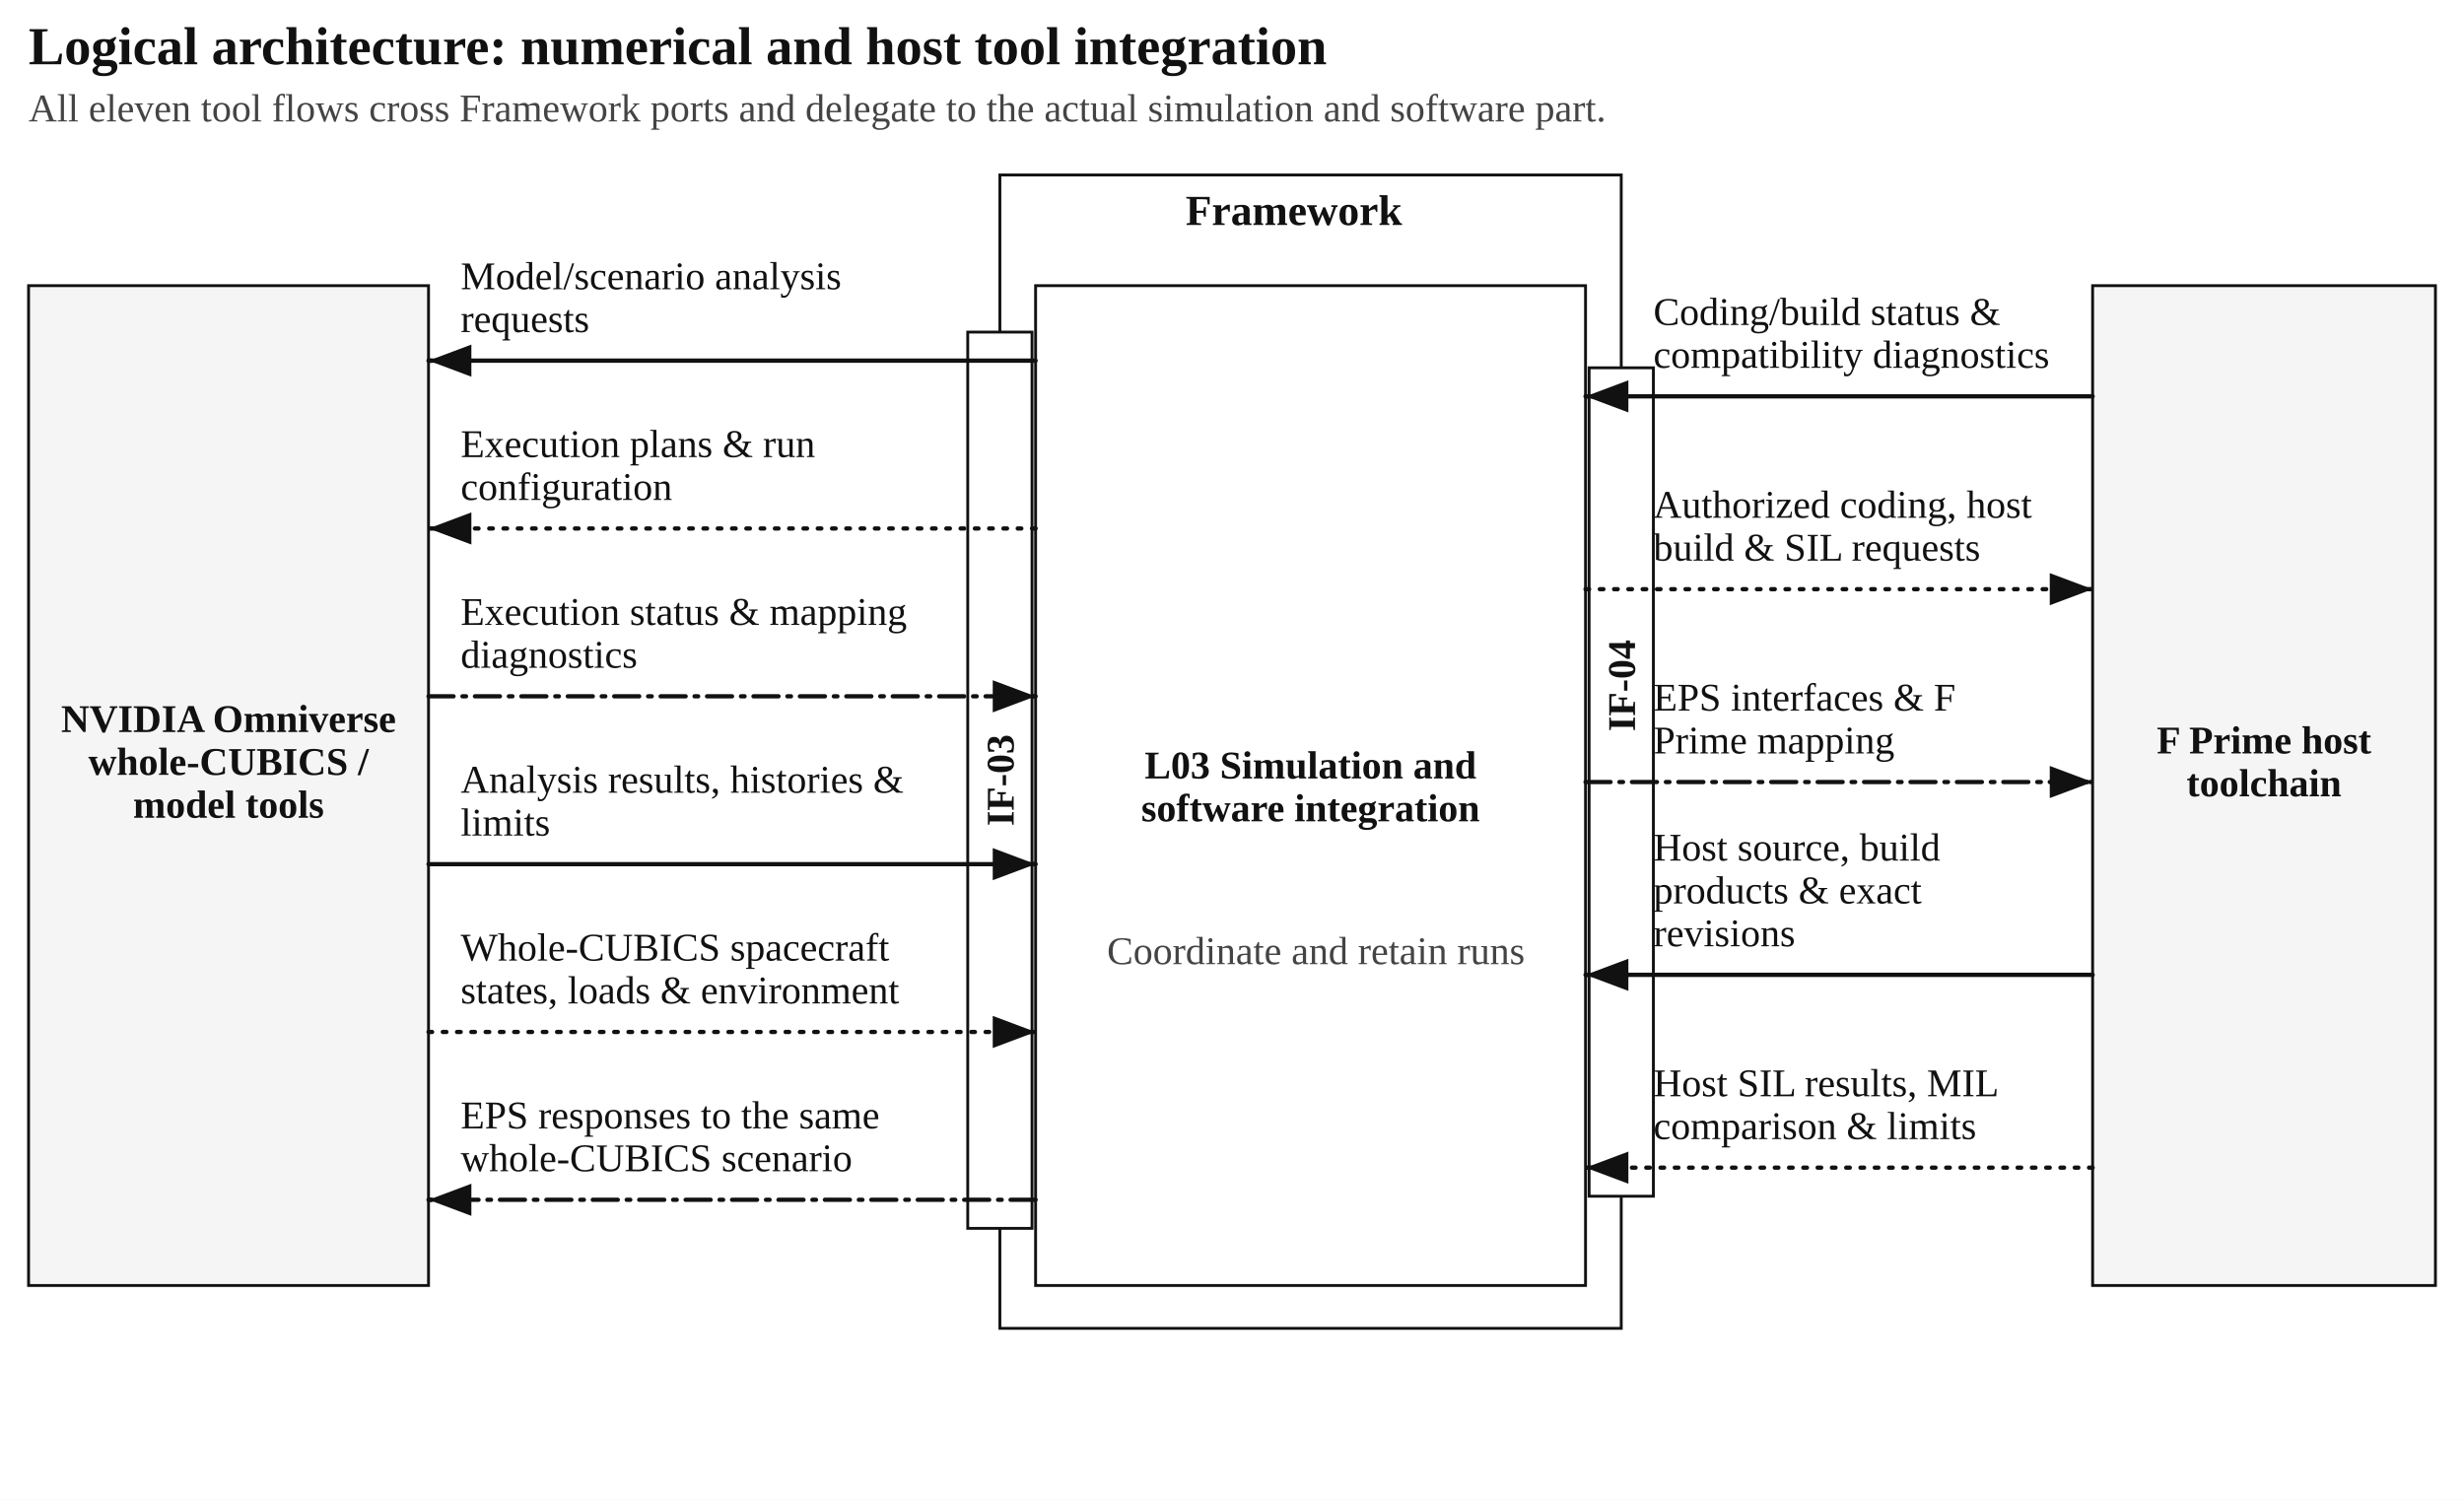
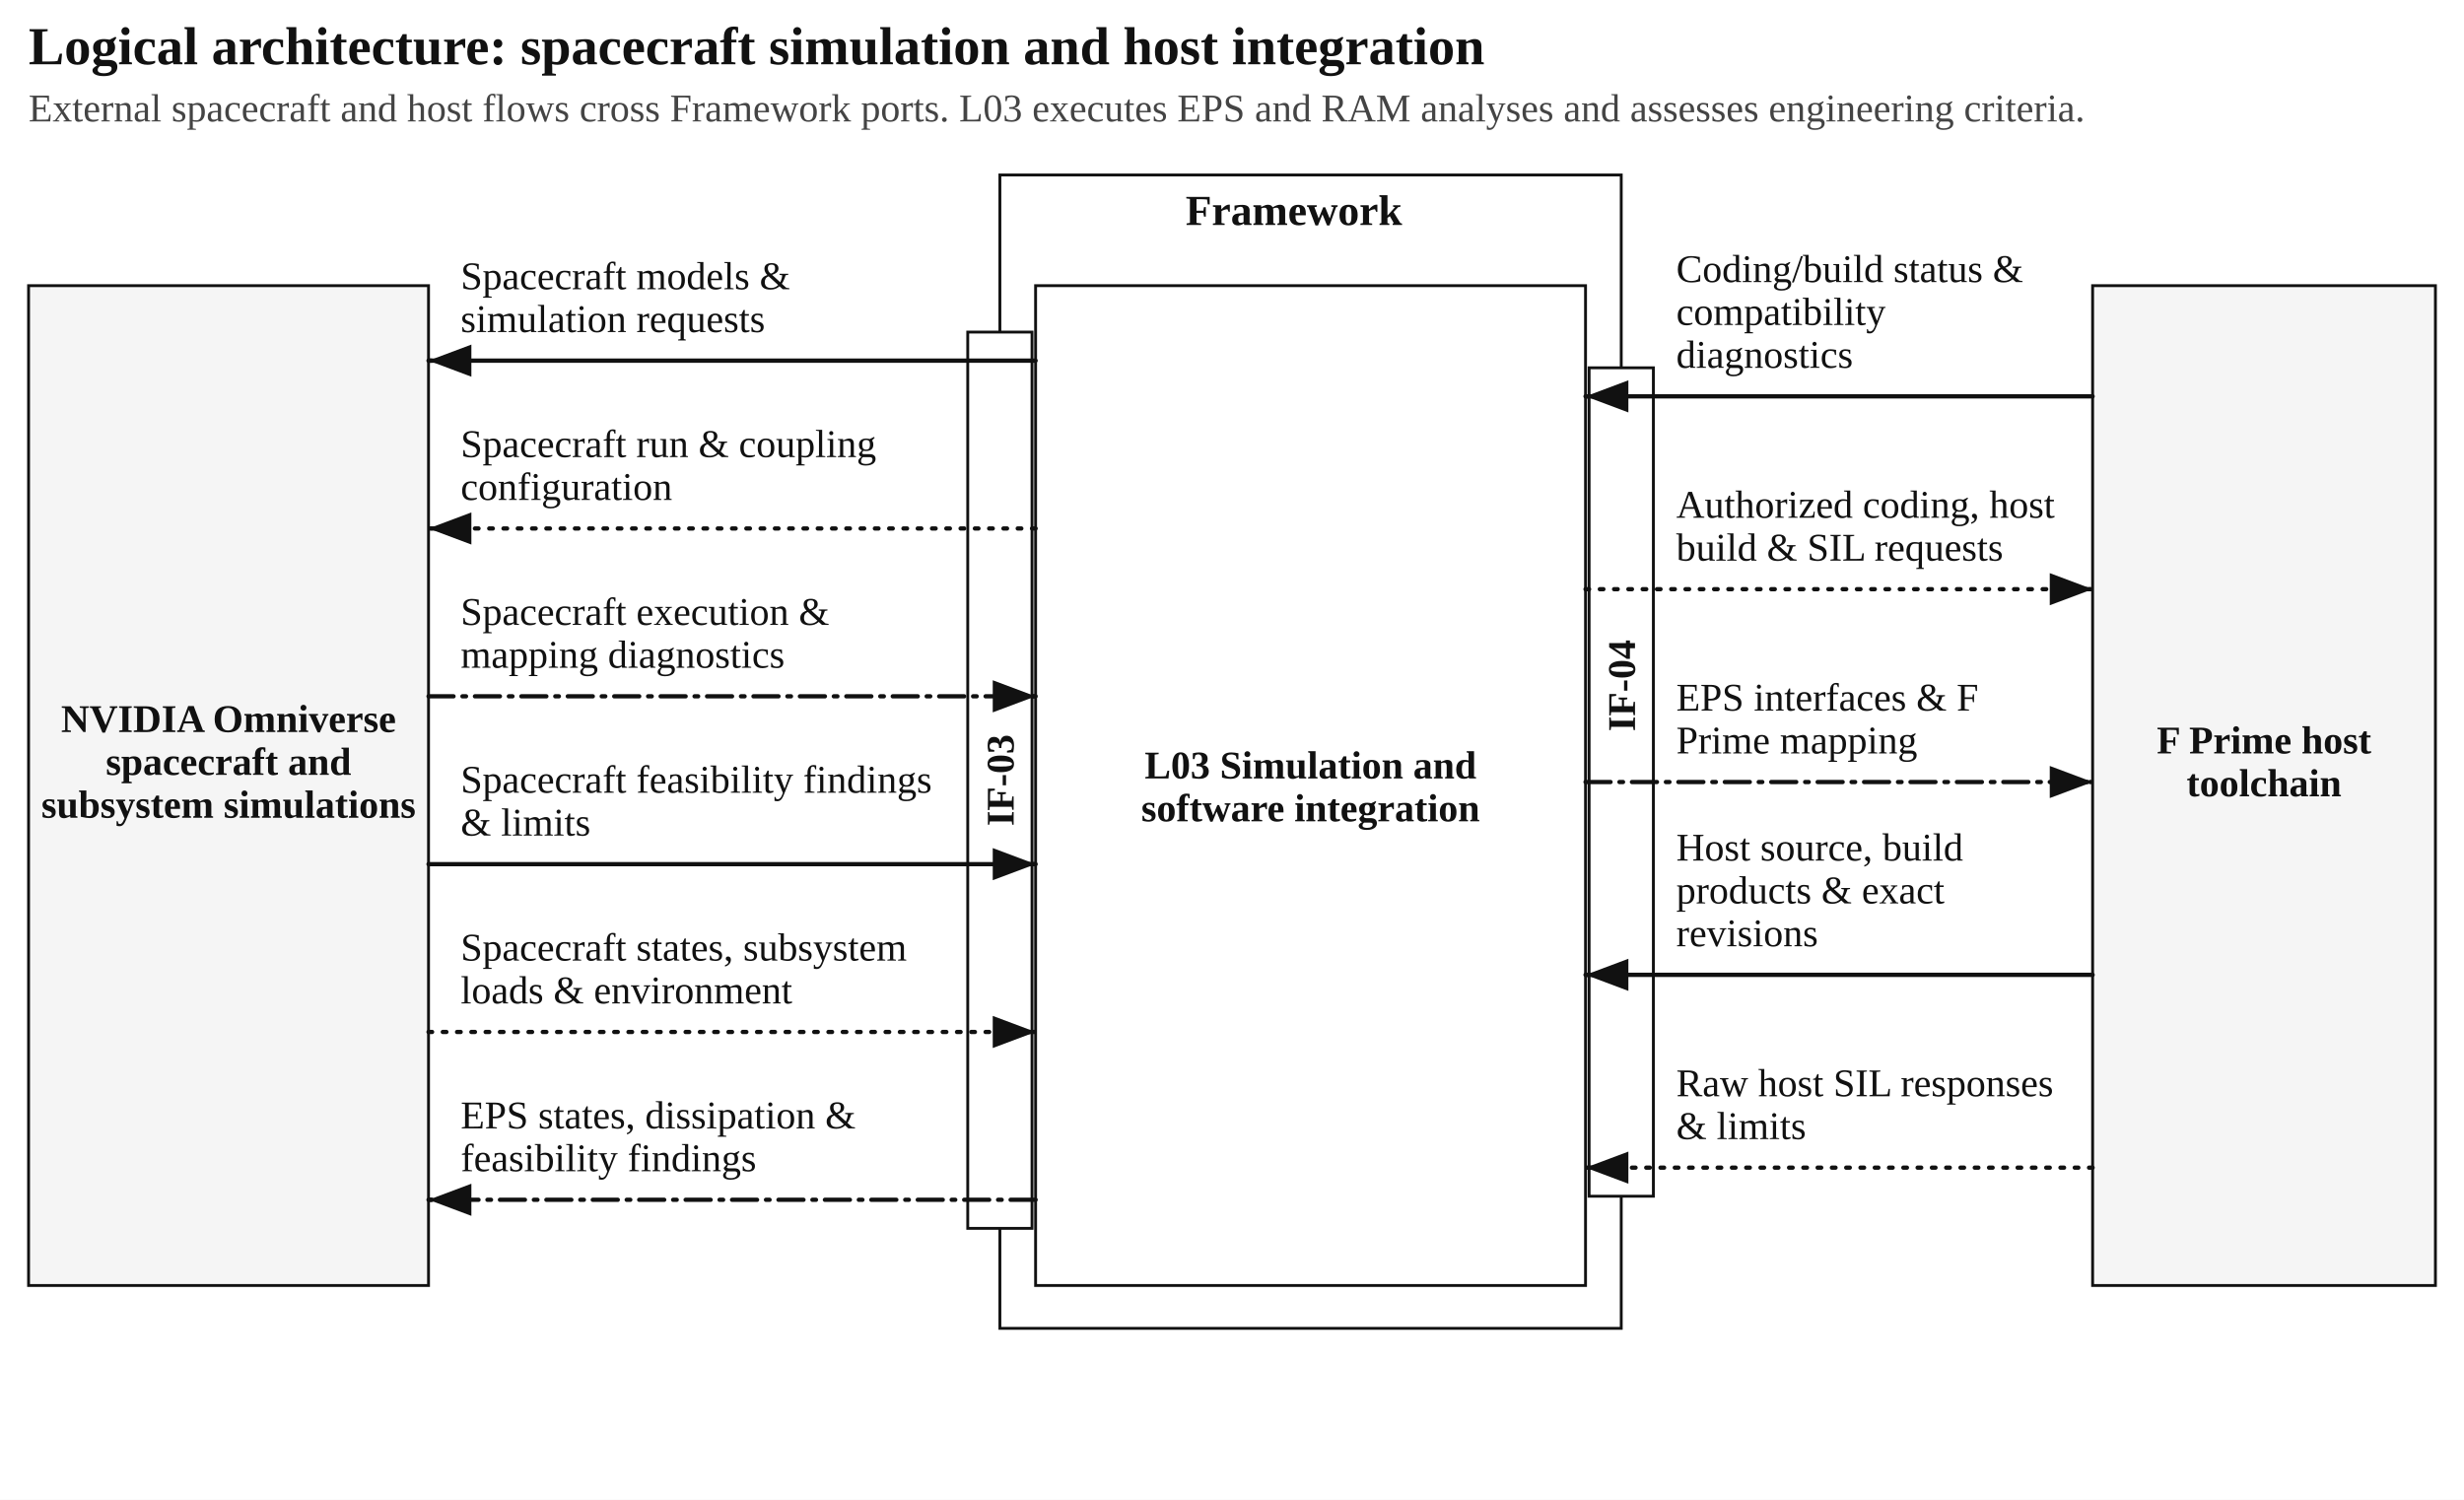
- <svg xmlns="http://www.w3.org/2000/svg" width="690pt" height="420pt" viewBox="0 0 690 420" role="img" aria-label="Logical architecture: numerical and host tool integration">
+ <svg xmlns="http://www.w3.org/2000/svg" width="690pt" height="420pt" viewBox="0 0 690 420" role="img" aria-label="Logical architecture: spacecraft simulation and host integration">
  <rect x="0" y="0" width="690" height="420" fill="white" />
  <defs>
    <marker id="info" viewBox="0 0 12 9" refX="12" refY="4.5" markerWidth="12" markerHeight="9" markerUnits="userSpaceOnUse" orient="auto" overflow="visible">
      <path d="M0 0 L12 4.5 L0 9 Z" fill="#111111" />
    </marker>
    <marker id="control" viewBox="0 0 12 9" refX="12" refY="4.5" markerWidth="12" markerHeight="9" markerUnits="userSpaceOnUse" orient="auto" overflow="visible">
      <path d="M0 0 L12 4.5 L0 9 Z" fill="#111111" />
    </marker>
  </defs>
-   <text x="8" y="18" font-family="Times New Roman, Times, serif" font-size="15" font-weight="bold" fill="#111111" text-anchor="start">Logical architecture: numerical and host tool integration</text>
-   <text x="8" y="34" font-family="Times New Roman, Times, serif" font-size="11" font-weight="normal" fill="#444444" text-anchor="start">All eleven tool flows cross Framework ports and delegate to the actual simulation and software part.</text>
+   <text x="8" y="18" font-family="Times New Roman, Times, serif" font-size="15" font-weight="bold" fill="#111111" text-anchor="start">Logical architecture: spacecraft simulation and host integration</text>
+   <text x="8" y="34" font-family="Times New Roman, Times, serif" font-size="11" font-weight="normal" fill="#444444" text-anchor="start">External spacecraft and host flows cross Framework ports. L03 executes EPS and RAM analyses and assesses engineering criteria.</text>
  <g data-system="Framework">
    <rect x="280" y="49" width="174" height="323" fill="white" stroke="#111111" stroke-width=".8" data-enclosure="Framework" />
    <text x="332" y="63" font-family="Times New Roman, Times, serif" font-size="12" font-weight="bold" fill="#111111" text-anchor="start">Framework</text>
    <g data-component="L03" data-occurrence="tools">
      <rect x="290" y="80" width="154" height="280" fill="white" stroke="#111111" stroke-width=".8" />
      <text x="367.0" y="218.0" font-family="Times New Roman, Times, serif" font-size="11" font-weight="bold" fill="#111111" text-anchor="middle">L03 Simulation and</text>
      <text x="367.0" y="230.0" font-family="Times New Roman, Times, serif" font-size="11" font-weight="bold" fill="#111111" text-anchor="middle">software integration</text>
    </g>
-     <text x="368.5" y="270" font-family="Times New Roman, Times, serif" font-size="11" font-weight="normal" fill="#444444" text-anchor="middle">Coordinate and retain runs</text>
    <rect x="271.0" y="93.0" width="18" height="251.0" fill="white" stroke="#111111" stroke-width=".8" data-port="p03" data-interface="IF-03" data-owner="Framework" data-boundary-x="280" data-features="analysisRequest,analysisPlan,analysisResponse,analysisResult,spacecraftInputs,epsResponses" />
    <text x="280" y="222.35" font-family="Times New Roman, Times, serif" font-size="11" font-weight="bold" fill="#111111" text-anchor="middle" transform="rotate(-90 280 218.5)" data-port-label="p03" data-interface-label="IF-03" data-label-y="218.5" data-label-span="25.6630859375">IF-03</text>
    <rect x="445.0" y="103.0" width="18" height="232.0" fill="white" stroke="#111111" stroke-width=".8" data-port="p04" data-interface="IF-04" data-owner="Framework" data-boundary-x="454" data-features="codingResponse,codingRequest,interfaceSpecification,softwareProduct,softwareResult" />
    <text x="454" y="195.85" font-family="Times New Roman, Times, serif" font-size="11" font-weight="bold" fill="#111111" text-anchor="middle" transform="rotate(-90 454 192)" data-port-label="p04" data-interface-label="IF-04" data-label-y="192.0" data-label-span="25.6630859375">IF-04</text>
  </g>
  <g data-actor="tools">
    <rect x="8" y="80" width="112" height="280" fill="#f5f5f5" stroke="#111111" stroke-width=".8" />
    <text x="64.0" y="205" font-family="Times New Roman, Times, serif" font-size="11" font-weight="bold" fill="#111111" text-anchor="middle">NVIDIA Omniverse</text>
-     <text x="64.0" y="217" font-family="Times New Roman, Times, serif" font-size="11" font-weight="bold" fill="#111111" text-anchor="middle">whole-CUBICS /</text>
-     <text x="64.0" y="229" font-family="Times New Roman, Times, serif" font-size="11" font-weight="bold" fill="#111111" text-anchor="middle">model tools</text>
+     <text x="64.0" y="217" font-family="Times New Roman, Times, serif" font-size="11" font-weight="bold" fill="#111111" text-anchor="middle">spacecraft and</text>
+     <text x="64.0" y="229" font-family="Times New Roman, Times, serif" font-size="11" font-weight="bold" fill="#111111" text-anchor="middle">subsystem simulations</text>
  </g>
  <g data-actor="software">
    <rect x="586" y="80" width="96" height="280" fill="#f5f5f5" stroke="#111111" stroke-width=".8" />
    <text x="634.0" y="211" font-family="Times New Roman, Times, serif" font-size="11" font-weight="bold" fill="#111111" text-anchor="middle">F Prime host</text>
    <text x="634.0" y="223" font-family="Times New Roman, Times, serif" font-size="11" font-weight="bold" fill="#111111" text-anchor="middle">toolchain</text>
  </g>
  <g id="X03.1" data-flow="analysisRequest" data-feature="analysisRequest" data-source="framework.p03.analysisRequest" data-target="tools.p.analysisRequest" data-type="AnalysisRequest" data-kind="information" data-interface="IF-03" data-port="p03" data-delegation="L03.p03">
    <path id="arrow-X03.1" d="M290 101 H120" fill="none" stroke="#111111" stroke-width="1.2" data-end-marker="url(#info)" data-terminal-head="true" data-line-style="solid" stroke-linecap="round" />
-     <text x="129" y="81" font-family="Times New Roman, Times, serif" font-size="11" font-weight="normal" fill="#111111" text-anchor="start">Model/scenario analysis</text>
-     <text x="129" y="93" font-family="Times New Roman, Times, serif" font-size="11" font-weight="normal" fill="#111111" text-anchor="start">requests</text>
+     <text x="129" y="81" font-family="Times New Roman, Times, serif" font-size="11" font-weight="normal" fill="#111111" text-anchor="start">Spacecraft models &amp;</text>
+     <text x="129" y="93" font-family="Times New Roman, Times, serif" font-size="11" font-weight="normal" fill="#111111" text-anchor="start">simulation requests</text>
  </g>
  <g id="X03.2" data-flow="analysisPlan" data-feature="analysisPlan" data-source="framework.p03.analysisPlan" data-target="tools.p.analysisPlan" data-type="AnalysisPlan" data-kind="information" data-interface="IF-03" data-port="p03" data-delegation="L03.p03">
    <path id="arrow-X03.2" d="M290 148 H120" fill="none" stroke="#111111" stroke-width="1.2" data-end-marker="url(#info)" data-terminal-head="true" data-line-style="dotted" stroke-linecap="round" stroke-dasharray="1 3" />
-     <text x="129" y="128" font-family="Times New Roman, Times, serif" font-size="11" font-weight="normal" fill="#111111" text-anchor="start">Execution plans &amp; run</text>
+     <text x="129" y="128" font-family="Times New Roman, Times, serif" font-size="11" font-weight="normal" fill="#111111" text-anchor="start">Spacecraft run &amp; coupling</text>
    <text x="129" y="140" font-family="Times New Roman, Times, serif" font-size="11" font-weight="normal" fill="#111111" text-anchor="start">configuration</text>
  </g>
  <g id="X03.3" data-flow="analysisStatus" data-feature="analysisResponse" data-source="tools.p.analysisResponse" data-target="framework.p03.analysisResponse" data-type="AnalysisResponse" data-kind="information" data-interface="IF-03" data-port="p03" data-delegation="L03.p03">
    <path id="arrow-X03.3" d="M120 195 H290" fill="none" stroke="#111111" stroke-width="1.2" data-end-marker="url(#info)" data-terminal-head="true" data-line-style="dashdot" stroke-linecap="round" stroke-dasharray="7 2.5 1 2.5" />
-     <text x="129" y="175" font-family="Times New Roman, Times, serif" font-size="11" font-weight="normal" fill="#111111" text-anchor="start">Execution status &amp; mapping</text>
-     <text x="129" y="187" font-family="Times New Roman, Times, serif" font-size="11" font-weight="normal" fill="#111111" text-anchor="start">diagnostics</text>
+     <text x="129" y="175" font-family="Times New Roman, Times, serif" font-size="11" font-weight="normal" fill="#111111" text-anchor="start">Spacecraft execution &amp;</text>
+     <text x="129" y="187" font-family="Times New Roman, Times, serif" font-size="11" font-weight="normal" fill="#111111" text-anchor="start">mapping diagnostics</text>
  </g>
  <g id="X03.4" data-flow="analysisResult" data-feature="analysisResult" data-source="tools.p.analysisResult" data-target="framework.p03.analysisResult" data-type="AnalysisResult" data-kind="information" data-interface="IF-03" data-port="p03" data-delegation="L03.p03">
    <path id="arrow-X03.4" d="M120 242 H290" fill="none" stroke="#111111" stroke-width="1.2" data-end-marker="url(#info)" data-terminal-head="true" data-line-style="solid" stroke-linecap="round" />
-     <text x="129" y="222" font-family="Times New Roman, Times, serif" font-size="11" font-weight="normal" fill="#111111" text-anchor="start">Analysis results, histories &amp;</text>
-     <text x="129" y="234" font-family="Times New Roman, Times, serif" font-size="11" font-weight="normal" fill="#111111" text-anchor="start">limits</text>
+     <text x="129" y="222" font-family="Times New Roman, Times, serif" font-size="11" font-weight="normal" fill="#111111" text-anchor="start">Spacecraft feasibility findings</text>
+     <text x="129" y="234" font-family="Times New Roman, Times, serif" font-size="11" font-weight="normal" fill="#111111" text-anchor="start">&amp; limits</text>
  </g>
  <g id="X03.5" data-flow="spacecraftInputs" data-feature="spacecraftInputs" data-source="tools.p.spacecraftInputs" data-target="framework.p03.spacecraftInputs" data-type="ReferenceData" data-kind="information" data-interface="IF-03" data-port="p03" data-delegation="L03.p03">
    <path id="arrow-X03.5" d="M120 289 H290" fill="none" stroke="#111111" stroke-width="1.2" data-end-marker="url(#info)" data-terminal-head="true" data-line-style="dotted" stroke-linecap="round" stroke-dasharray="1 3" />
-     <text x="129" y="269" font-family="Times New Roman, Times, serif" font-size="11" font-weight="normal" fill="#111111" text-anchor="start">Whole-CUBICS spacecraft</text>
-     <text x="129" y="281" font-family="Times New Roman, Times, serif" font-size="11" font-weight="normal" fill="#111111" text-anchor="start">states, loads &amp; environment</text>
+     <text x="129" y="269" font-family="Times New Roman, Times, serif" font-size="11" font-weight="normal" fill="#111111" text-anchor="start">Spacecraft states, subsystem</text>
+     <text x="129" y="281" font-family="Times New Roman, Times, serif" font-size="11" font-weight="normal" fill="#111111" text-anchor="start">loads &amp; environment</text>
  </g>
  <g id="X03.6" data-flow="epsResponses" data-feature="epsResponses" data-source="framework.p03.epsResponses" data-target="tools.p.epsResponses" data-type="AnalysisResult" data-kind="information" data-interface="IF-03" data-port="p03" data-delegation="L03.p03">
    <path id="arrow-X03.6" d="M290 336 H120" fill="none" stroke="#111111" stroke-width="1.2" data-end-marker="url(#info)" data-terminal-head="true" data-line-style="dashdot" stroke-linecap="round" stroke-dasharray="7 2.5 1 2.5" />
-     <text x="129" y="316" font-family="Times New Roman, Times, serif" font-size="11" font-weight="normal" fill="#111111" text-anchor="start">EPS responses to the same</text>
-     <text x="129" y="328" font-family="Times New Roman, Times, serif" font-size="11" font-weight="normal" fill="#111111" text-anchor="start">whole-CUBICS scenario</text>
+     <text x="129" y="316" font-family="Times New Roman, Times, serif" font-size="11" font-weight="normal" fill="#111111" text-anchor="start">EPS states, dissipation &amp;</text>
+     <text x="129" y="328" font-family="Times New Roman, Times, serif" font-size="11" font-weight="normal" fill="#111111" text-anchor="start">feasibility findings</text>
  </g>
  <g id="X04.1" data-flow="codingStatus" data-feature="codingResponse" data-source="software.p.codingResponse" data-target="framework.p04.codingResponse" data-type="CodingResponse" data-kind="information" data-interface="IF-04" data-port="p04" data-delegation="L03.p04">
    <path id="arrow-X04.1" d="M586 111 H444" fill="none" stroke="#111111" stroke-width="1.2" data-end-marker="url(#info)" data-terminal-head="true" data-line-style="solid" stroke-linecap="round" />
-     <text x="463" y="91" font-family="Times New Roman, Times, serif" font-size="11" font-weight="normal" fill="#111111" text-anchor="start">Coding/build status &amp;</text>
-     <text x="463" y="103" font-family="Times New Roman, Times, serif" font-size="11" font-weight="normal" fill="#111111" text-anchor="start">compatibility diagnostics</text>
+     <text x="469.4" y="79" font-family="Times New Roman, Times, serif" font-size="11" font-weight="normal" fill="#111111" text-anchor="start">Coding/build status &amp;</text>
+     <text x="469.4" y="91" font-family="Times New Roman, Times, serif" font-size="11" font-weight="normal" fill="#111111" text-anchor="start">compatibility</text>
+     <text x="469.4" y="103" font-family="Times New Roman, Times, serif" font-size="11" font-weight="normal" fill="#111111" text-anchor="start">diagnostics</text>
  </g>
  <g id="X04.2" data-flow="codingRequest" data-feature="codingRequest" data-source="framework.p04.codingRequest" data-target="software.p.codingRequest" data-type="CodingRequest" data-kind="information" data-interface="IF-04" data-port="p04" data-delegation="L03.p04">
    <path id="arrow-X04.2" d="M444 165 H586" fill="none" stroke="#111111" stroke-width="1.2" data-end-marker="url(#info)" data-terminal-head="true" data-line-style="dotted" stroke-linecap="round" stroke-dasharray="1 3" />
-     <text x="463" y="145" font-family="Times New Roman, Times, serif" font-size="11" font-weight="normal" fill="#111111" text-anchor="start">Authorized coding, host</text>
-     <text x="463" y="157" font-family="Times New Roman, Times, serif" font-size="11" font-weight="normal" fill="#111111" text-anchor="start">build &amp; SIL requests</text>
+     <text x="469.4" y="145" font-family="Times New Roman, Times, serif" font-size="11" font-weight="normal" fill="#111111" text-anchor="start">Authorized coding, host</text>
+     <text x="469.4" y="157" font-family="Times New Roman, Times, serif" font-size="11" font-weight="normal" fill="#111111" text-anchor="start">build &amp; SIL requests</text>
  </g>
  <g id="X04.3" data-flow="interfaceSpecification" data-feature="interfaceSpecification" data-source="framework.p04.interfaceSpecification" data-target="software.p.interfaceSpecification" data-type="EPSInterfaceSpecification" data-kind="information" data-interface="IF-04" data-port="p04" data-delegation="L03.p04">
    <path id="arrow-X04.3" d="M444 219 H586" fill="none" stroke="#111111" stroke-width="1.2" data-end-marker="url(#info)" data-terminal-head="true" data-line-style="dashdot" stroke-linecap="round" stroke-dasharray="7 2.5 1 2.5" />
-     <text x="463" y="199" font-family="Times New Roman, Times, serif" font-size="11" font-weight="normal" fill="#111111" text-anchor="start">EPS interfaces &amp; F</text>
-     <text x="463" y="211" font-family="Times New Roman, Times, serif" font-size="11" font-weight="normal" fill="#111111" text-anchor="start">Prime mapping</text>
+     <text x="469.4" y="199" font-family="Times New Roman, Times, serif" font-size="11" font-weight="normal" fill="#111111" text-anchor="start">EPS interfaces &amp; F</text>
+     <text x="469.4" y="211" font-family="Times New Roman, Times, serif" font-size="11" font-weight="normal" fill="#111111" text-anchor="start">Prime mapping</text>
  </g>
  <g id="X04.4" data-flow="softwareProduct" data-feature="softwareProduct" data-source="software.p.softwareProduct" data-target="framework.p04.softwareProduct" data-type="HostSoftwareProduct" data-kind="information" data-interface="IF-04" data-port="p04" data-delegation="L03.p04">
    <path id="arrow-X04.4" d="M586 273 H444" fill="none" stroke="#111111" stroke-width="1.2" data-end-marker="url(#info)" data-terminal-head="true" data-line-style="solid" stroke-linecap="round" />
-     <text x="463" y="241" font-family="Times New Roman, Times, serif" font-size="11" font-weight="normal" fill="#111111" text-anchor="start">Host source, build</text>
-     <text x="463" y="253" font-family="Times New Roman, Times, serif" font-size="11" font-weight="normal" fill="#111111" text-anchor="start">products &amp; exact</text>
-     <text x="463" y="265" font-family="Times New Roman, Times, serif" font-size="11" font-weight="normal" fill="#111111" text-anchor="start">revisions</text>
+     <text x="469.4" y="241" font-family="Times New Roman, Times, serif" font-size="11" font-weight="normal" fill="#111111" text-anchor="start">Host source, build</text>
+     <text x="469.4" y="253" font-family="Times New Roman, Times, serif" font-size="11" font-weight="normal" fill="#111111" text-anchor="start">products &amp; exact</text>
+     <text x="469.4" y="265" font-family="Times New Roman, Times, serif" font-size="11" font-weight="normal" fill="#111111" text-anchor="start">revisions</text>
  </g>
  <g id="X04.5" data-flow="softwareResult" data-feature="softwareResult" data-source="software.p.softwareResult" data-target="framework.p04.softwareResult" data-type="SoftwareRunResult" data-kind="information" data-interface="IF-04" data-port="p04" data-delegation="L03.p04">
    <path id="arrow-X04.5" d="M586 327 H444" fill="none" stroke="#111111" stroke-width="1.2" data-end-marker="url(#info)" data-terminal-head="true" data-line-style="dotted" stroke-linecap="round" stroke-dasharray="1 3" />
-     <text x="463" y="307" font-family="Times New Roman, Times, serif" font-size="11" font-weight="normal" fill="#111111" text-anchor="start">Host SIL results, MIL</text>
-     <text x="463" y="319" font-family="Times New Roman, Times, serif" font-size="11" font-weight="normal" fill="#111111" text-anchor="start">comparison &amp; limits</text>
+     <text x="469.4" y="307" font-family="Times New Roman, Times, serif" font-size="11" font-weight="normal" fill="#111111" text-anchor="start">Raw host SIL responses</text>
+     <text x="469.4" y="319" font-family="Times New Roman, Times, serif" font-size="11" font-weight="normal" fill="#111111" text-anchor="start">&amp; limits</text>
  </g>
  <g data-layer="arrowheads" pointer-events="none">
    <path d="M121 101 H120" fill="none" stroke="#111111" stroke-width="1.2" marker-end="url(#info)" data-arrow-source="arrow-X03.1" />
    <path d="M121 148 H120" fill="none" stroke="#111111" stroke-width="1.2" marker-end="url(#info)" data-arrow-source="arrow-X03.2" />
    <path d="M289 195 H290" fill="none" stroke="#111111" stroke-width="1.2" marker-end="url(#info)" data-arrow-source="arrow-X03.3" />
    <path d="M289 242 H290" fill="none" stroke="#111111" stroke-width="1.2" marker-end="url(#info)" data-arrow-source="arrow-X03.4" />
    <path d="M289 289 H290" fill="none" stroke="#111111" stroke-width="1.2" marker-end="url(#info)" data-arrow-source="arrow-X03.5" />
    <path d="M121 336 H120" fill="none" stroke="#111111" stroke-width="1.2" marker-end="url(#info)" data-arrow-source="arrow-X03.6" />
    <path d="M445 111 H444" fill="none" stroke="#111111" stroke-width="1.2" marker-end="url(#info)" data-arrow-source="arrow-X04.1" />
    <path d="M585 165 H586" fill="none" stroke="#111111" stroke-width="1.2" marker-end="url(#info)" data-arrow-source="arrow-X04.2" />
    <path d="M585 219 H586" fill="none" stroke="#111111" stroke-width="1.2" marker-end="url(#info)" data-arrow-source="arrow-X04.3" />
    <path d="M445 273 H444" fill="none" stroke="#111111" stroke-width="1.2" marker-end="url(#info)" data-arrow-source="arrow-X04.4" />
    <path d="M445 327 H444" fill="none" stroke="#111111" stroke-width="1.2" marker-end="url(#info)" data-arrow-source="arrow-X04.5" />
  </g>
</svg>
